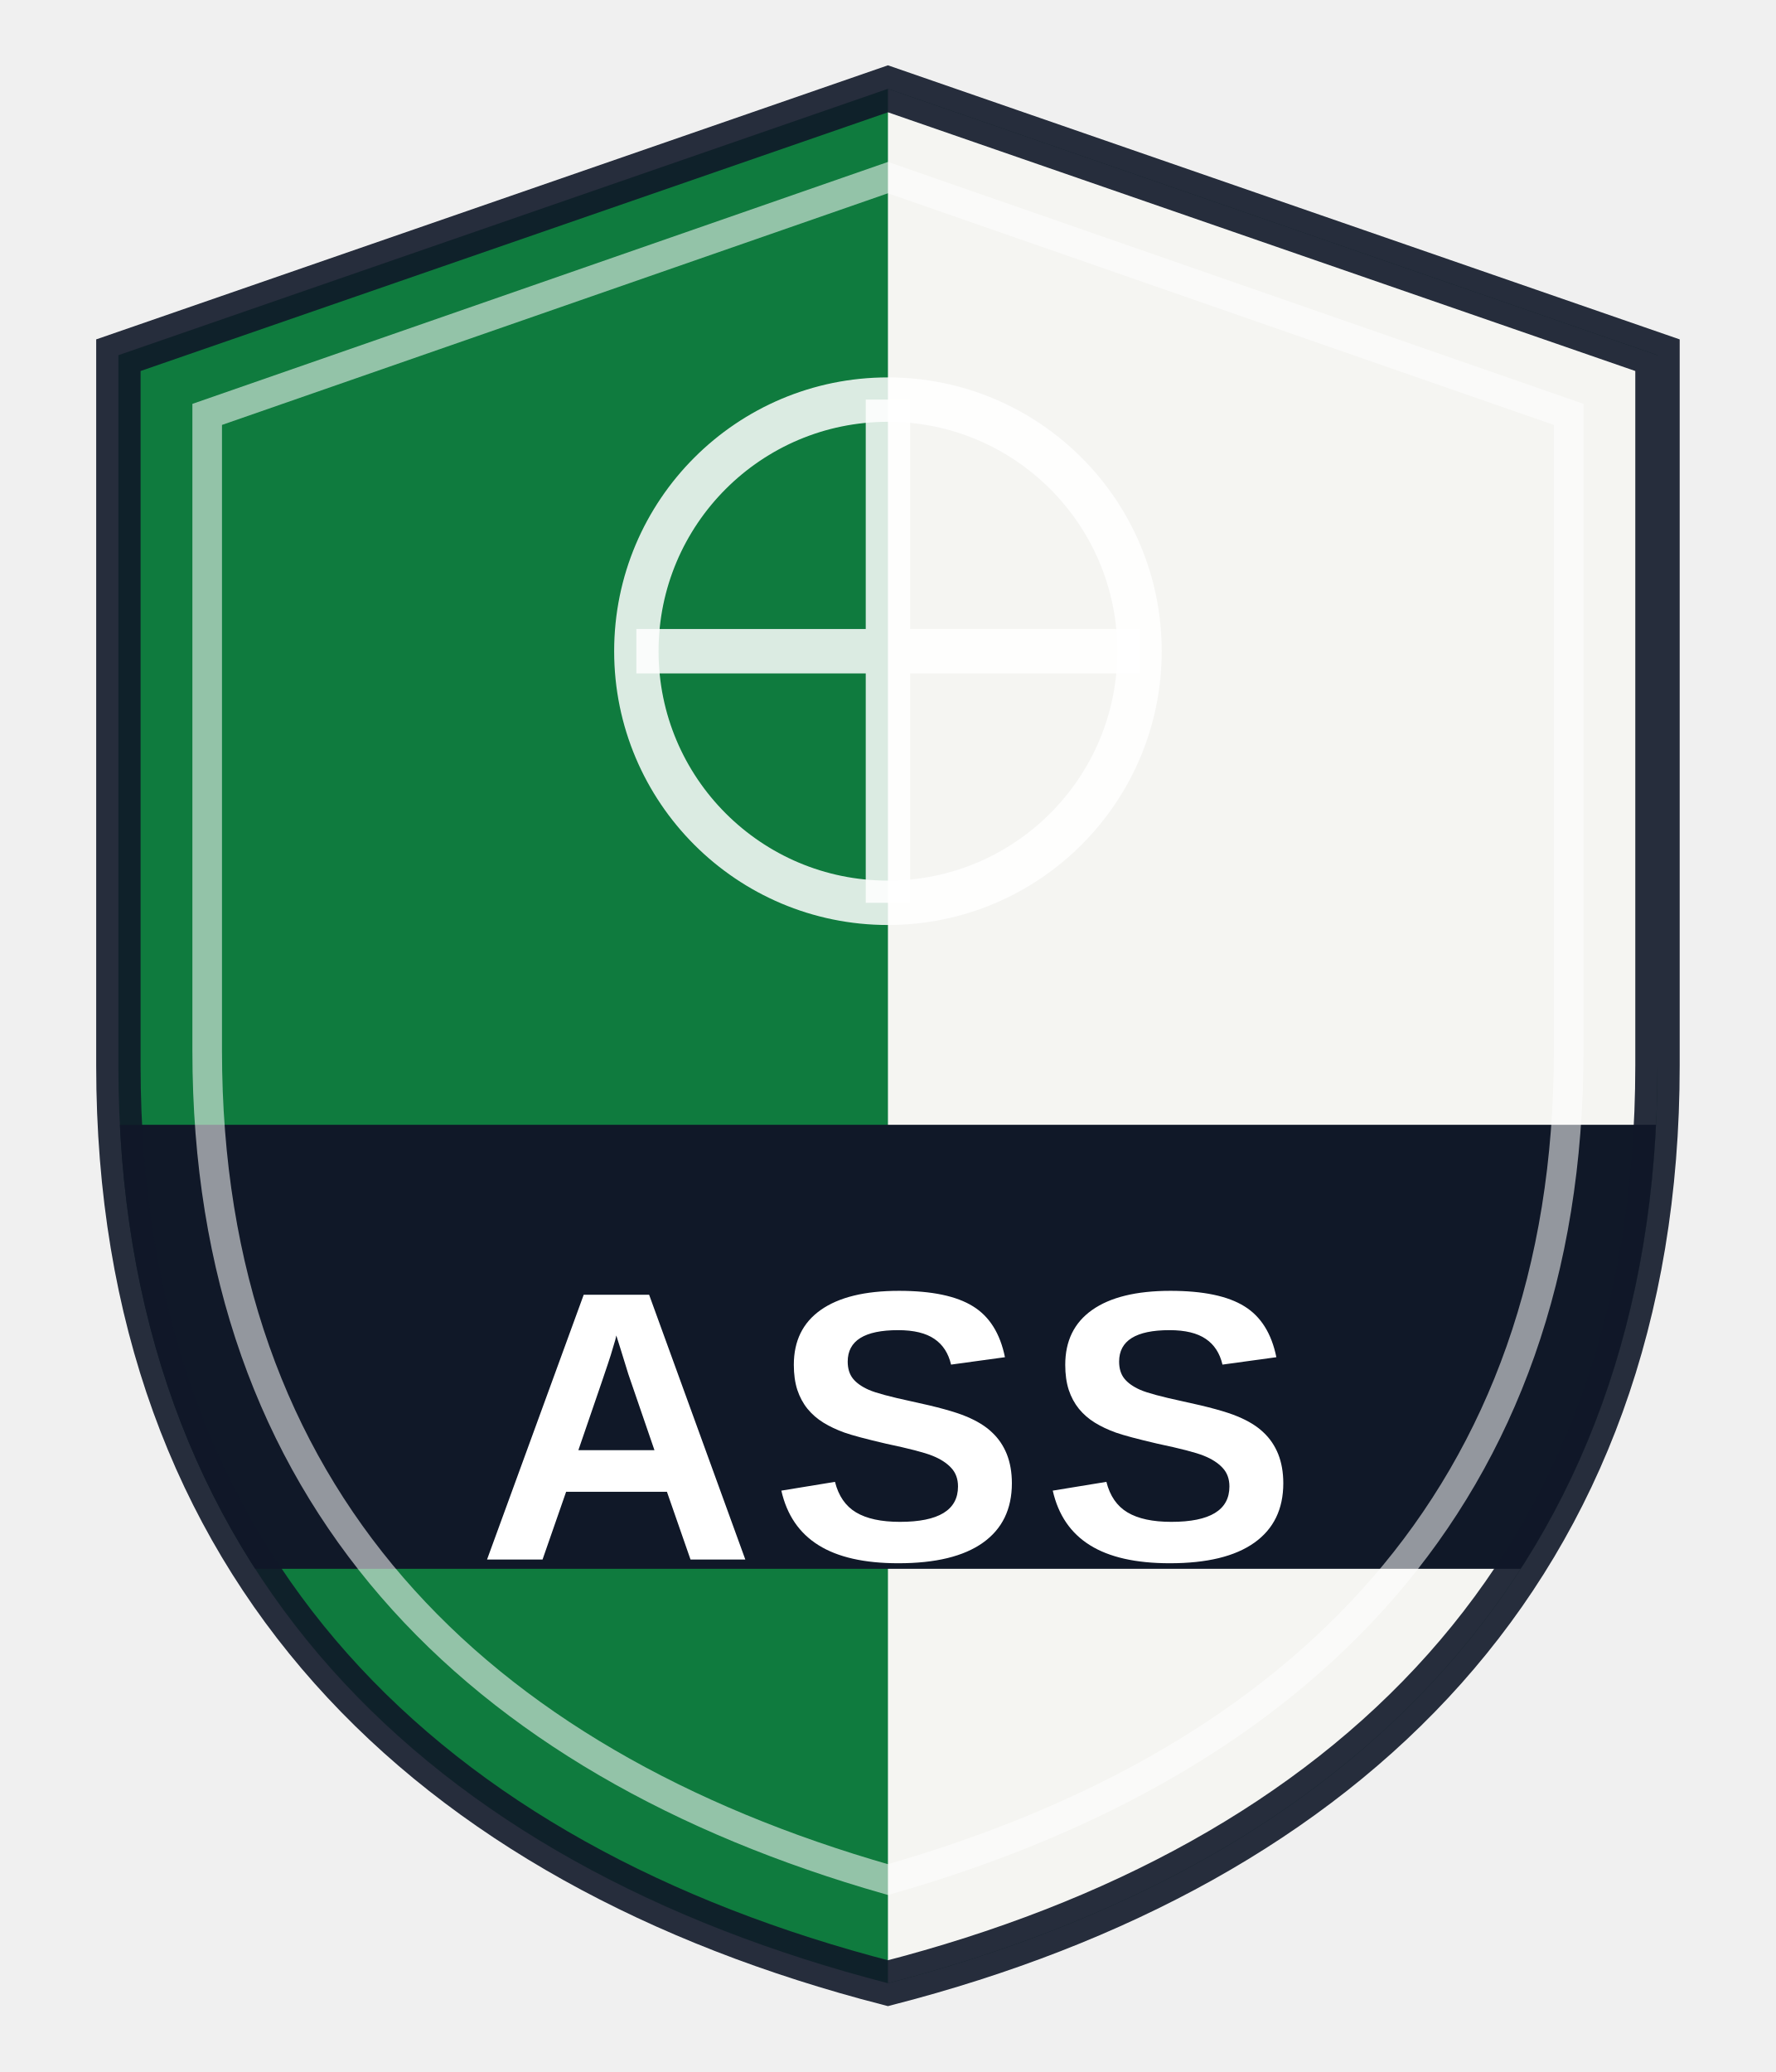
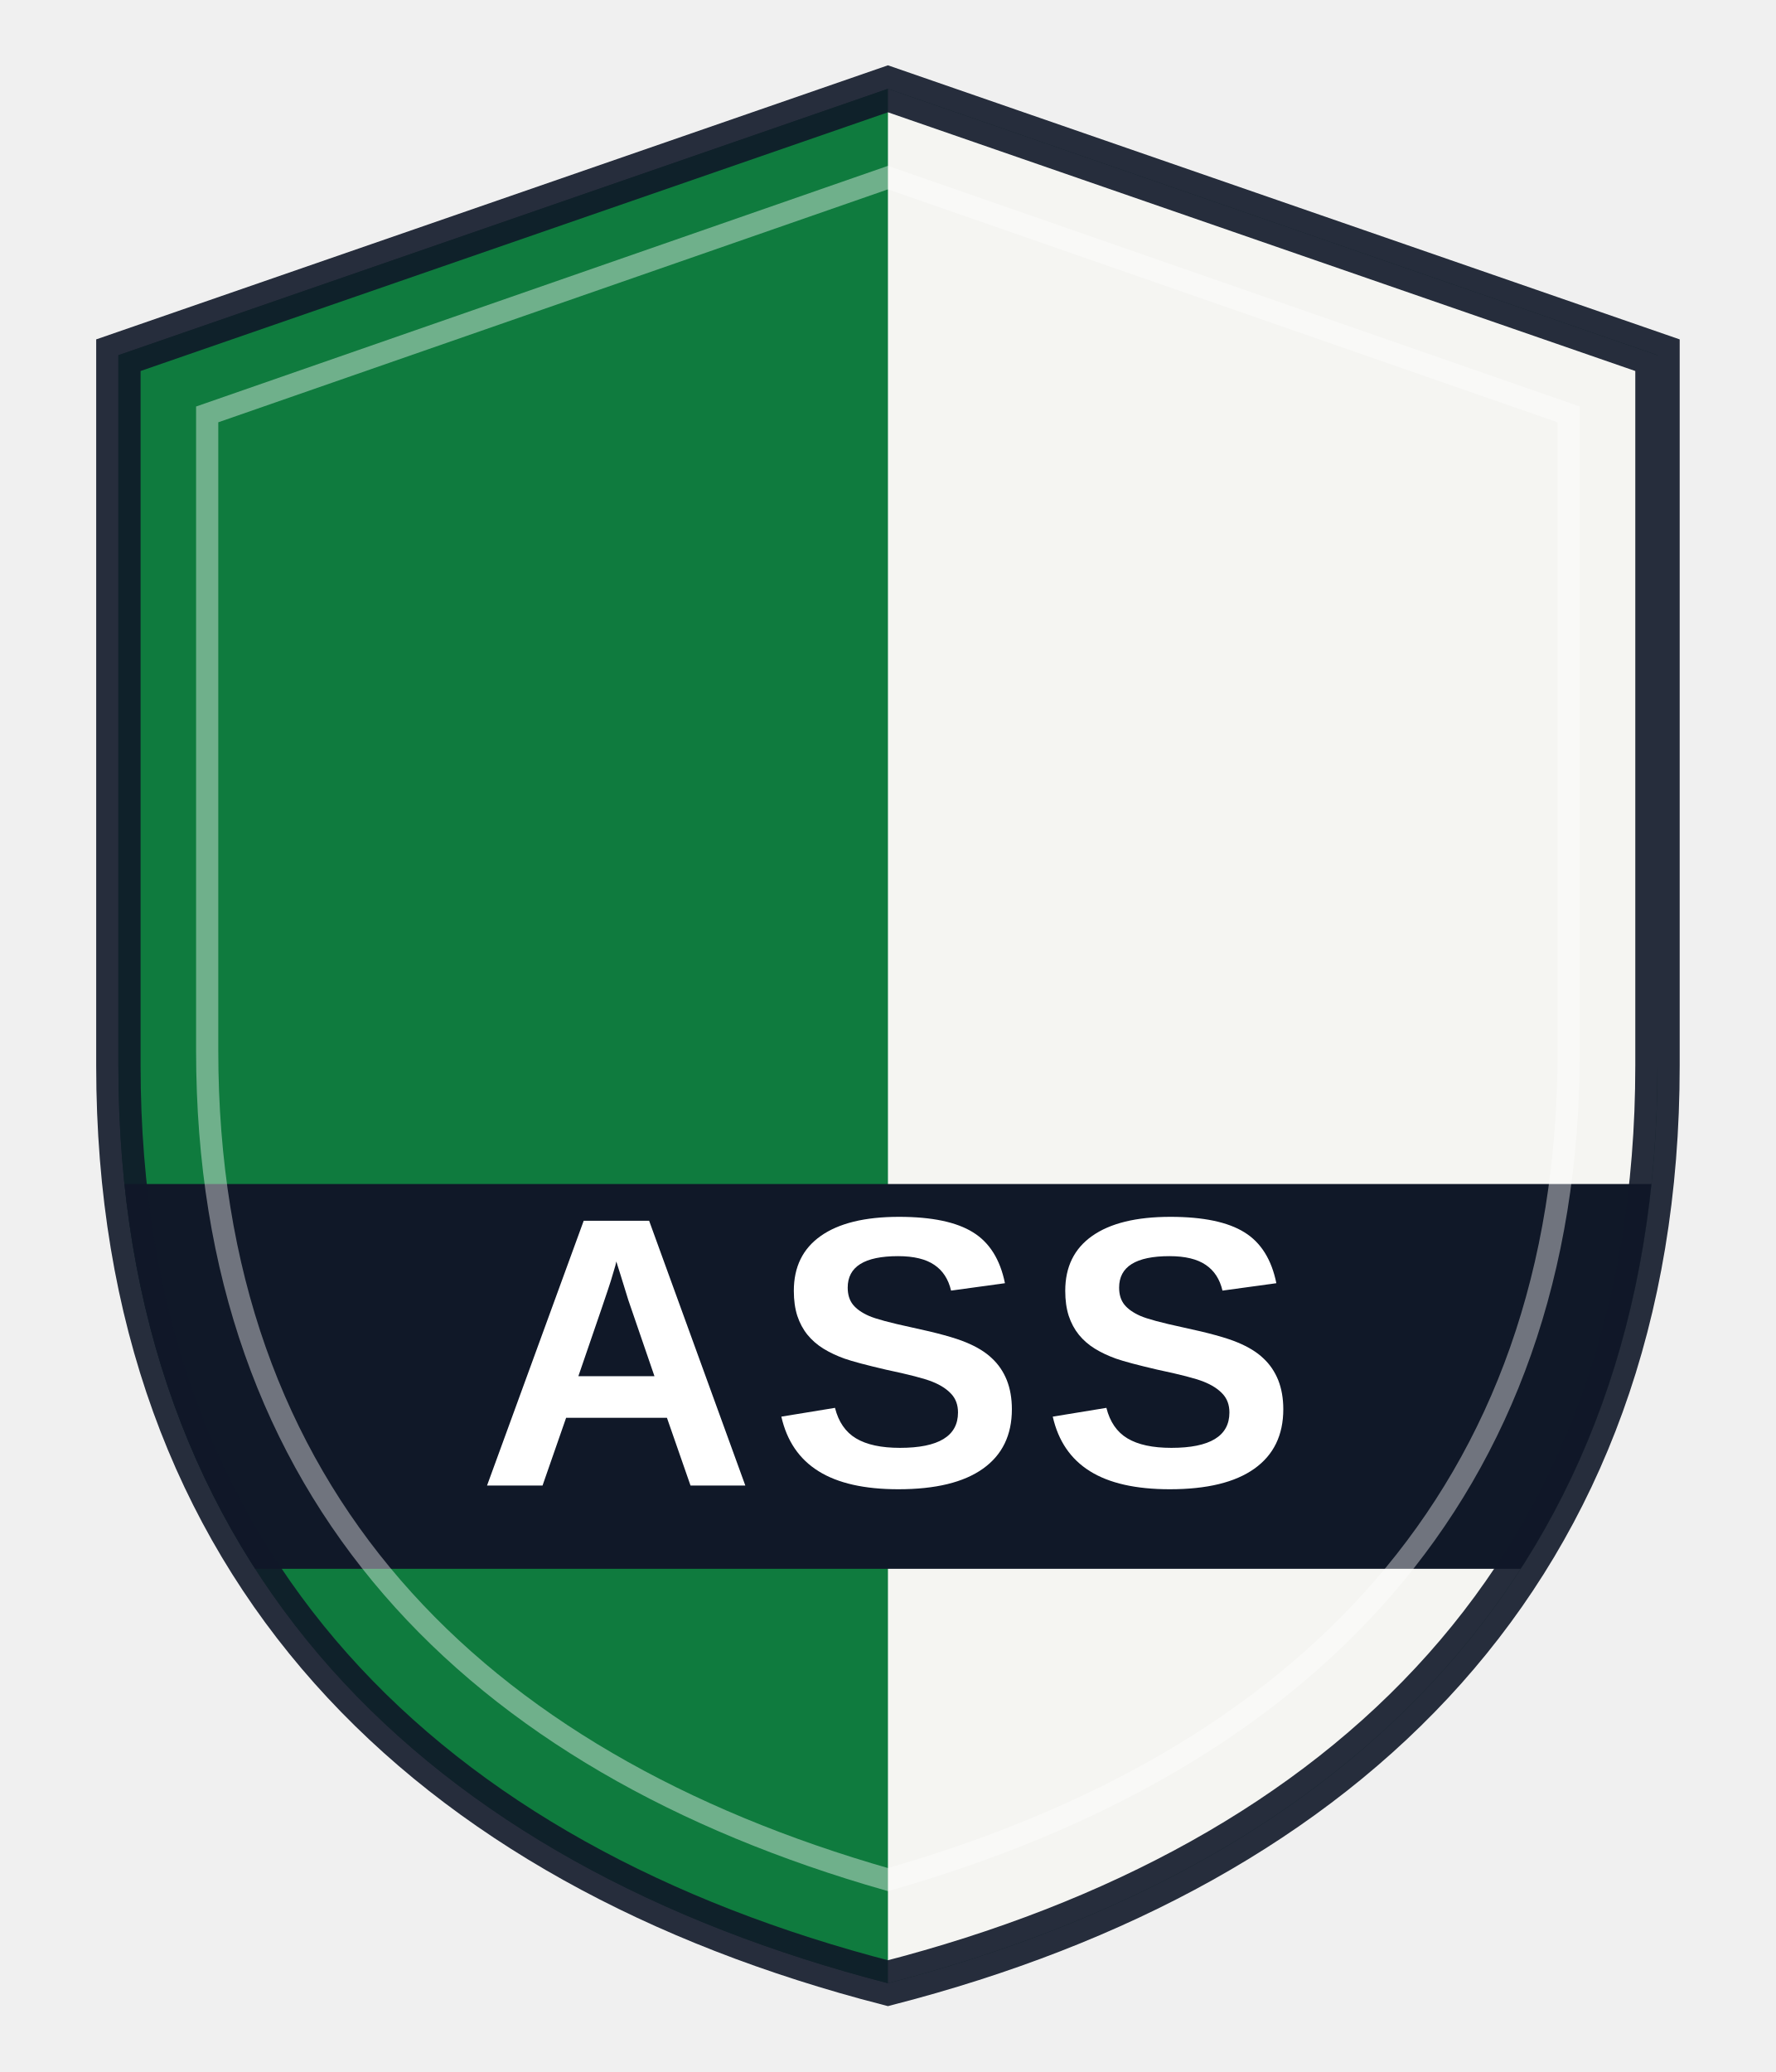
<svg xmlns="http://www.w3.org/2000/svg" viewBox="0 0 120 140">
  <defs>
    <clipPath id="shield">
      <path d="M60 6 L112 24 V72 C112 106 91 126 60 134 C29 126 8 106 8 72 V24 Z" />
    </clipPath>
  </defs>
  <path d="M60 6 L112 24 V72 C112 106 91 126 60 134 C29 126 8 106 8 72 V24 Z" fill="#0f7b3e" />
  <g clip-path="url(#shield)">
+     <rect x="0" y="0" width="60" height="140" fill="#0f7b3e" />
    <rect x="60" y="0" width="60" height="140" fill="#f5f5f2" />
-     <rect x="0" y="76" width="120" height="30" fill="#101828" />
-     <circle cx="60" cy="44" r="17" fill="none" stroke="rgba(255,255,255,0.85)" stroke-width="3" />
-     <path d="M60 27 v34 M43 44 h34" stroke="rgba(255,255,255,0.85)" stroke-width="3" />
+     <rect x="0" y="80" width="120" height="26" fill="#101828" />
  </g>
-   <text x="60" y="98" text-anchor="middle" dominant-baseline="middle" font-family="Arial, Helvetica, sans-serif" font-weight="bold" font-size="26" fill="#ffffff" letter-spacing="1">ASS</text>
+   <text x="60" y="93" text-anchor="middle" dominant-baseline="middle" font-family="Arial, Helvetica, sans-serif" font-weight="bold" font-size="26" fill="#ffffff" letter-spacing="1">ASS</text>
  <path d="M60 6 L112 24 V72 C112 106 91 126 60 134 C29 126 8 106 8 72 V24 Z" fill="none" stroke="rgba(16,24,40,0.9)" stroke-width="3" />
-   <path d="M60 12 L106 28 V71 C106 101 88 119 60 127 C32 119 14 101 14 71 V28 Z" fill="none" stroke="rgba(255,255,255,0.55)" stroke-width="2" />
+   <path d="M60 12 L106 28 V71 C106 101 88 119 60 127 C32 119 14 101 14 71 V28 Z" fill="none" stroke="rgba(255,255,255,0.4)" stroke-width="1.5" />
</svg>
